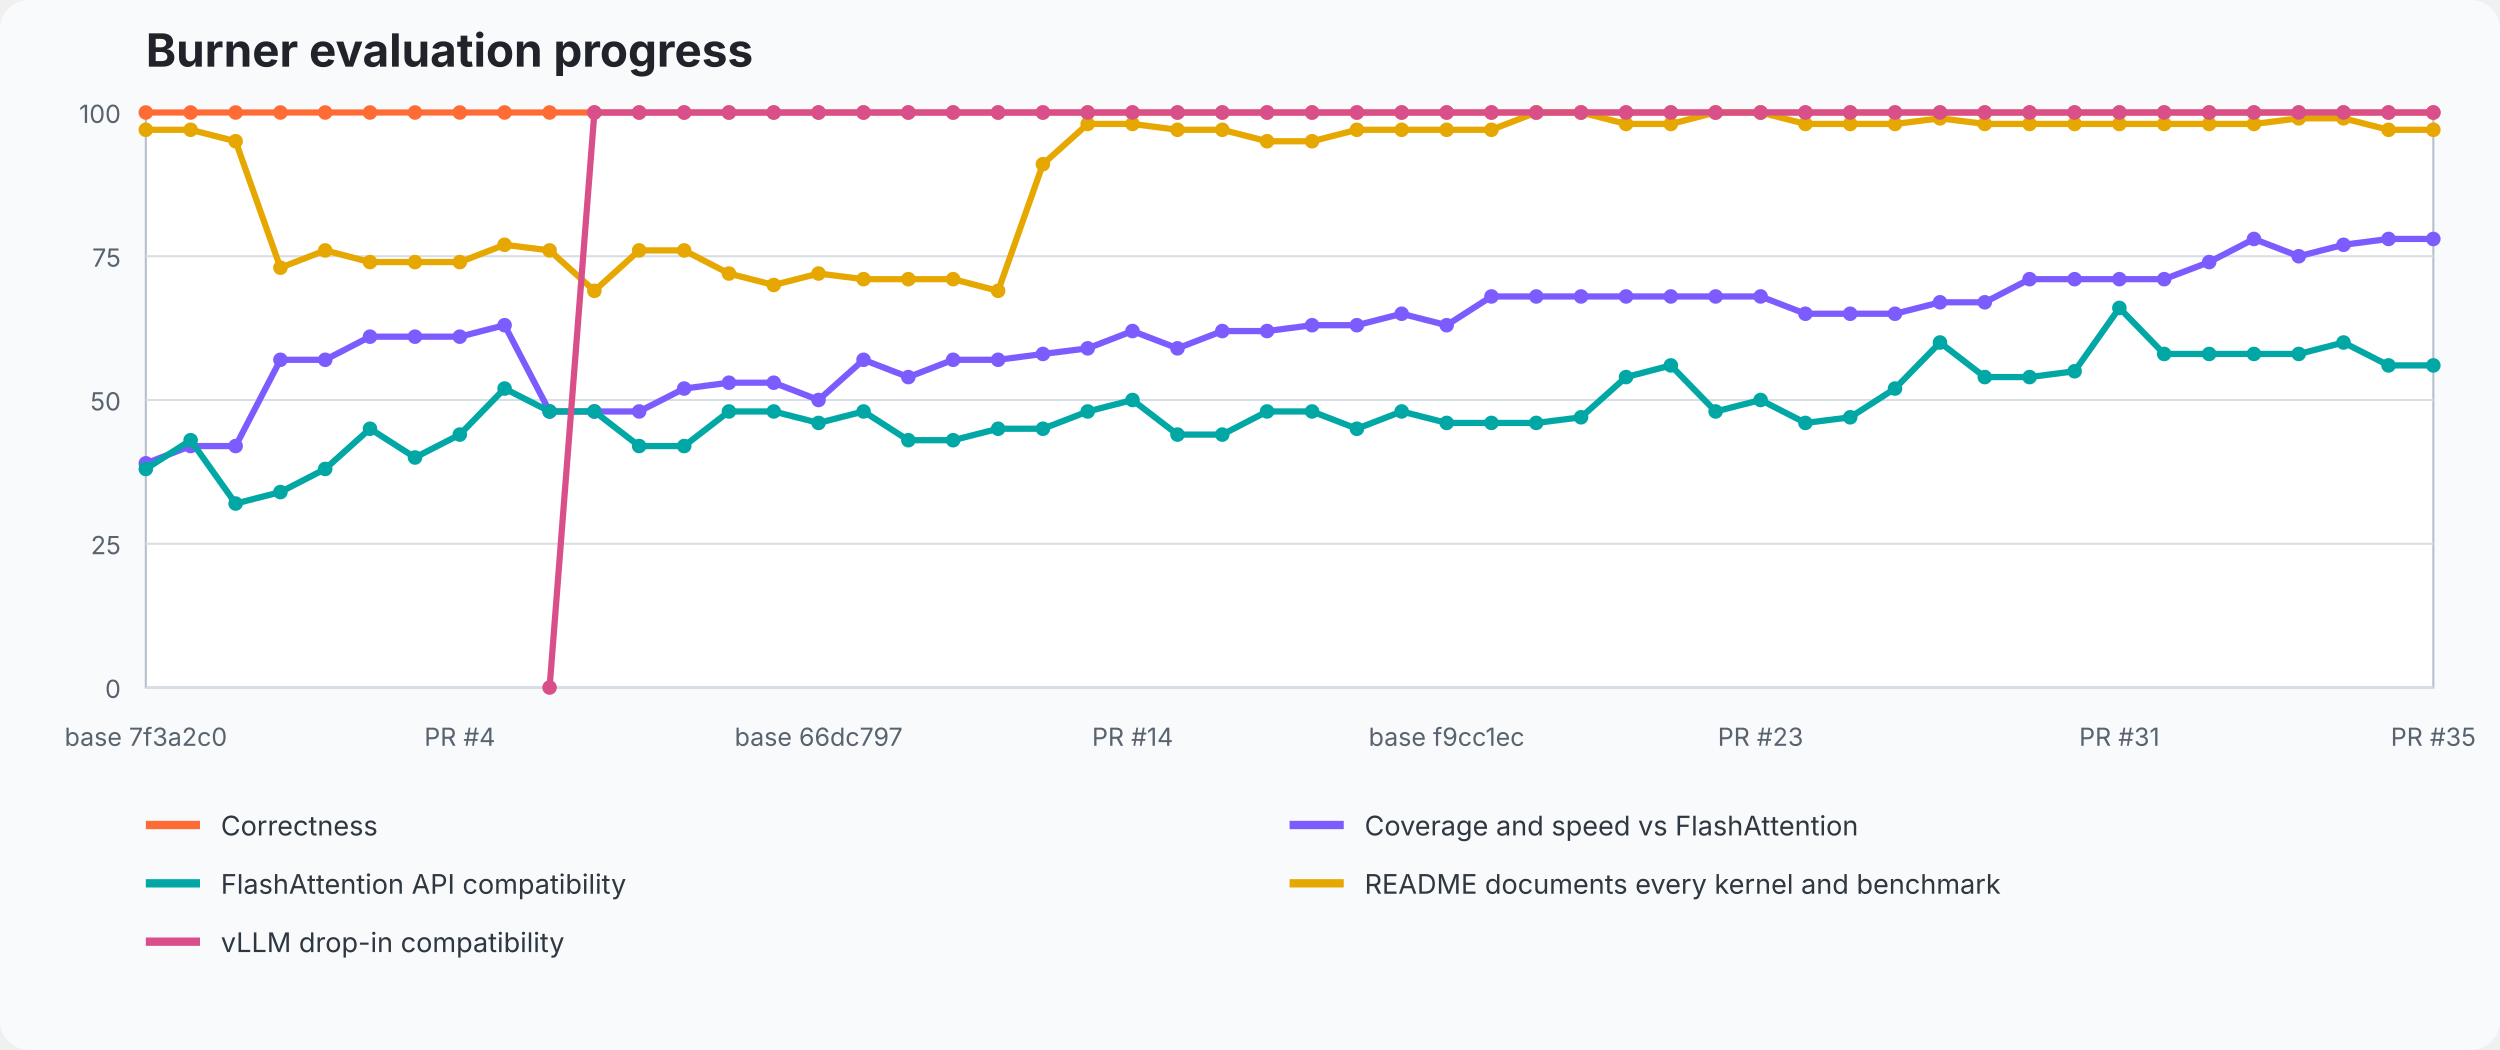
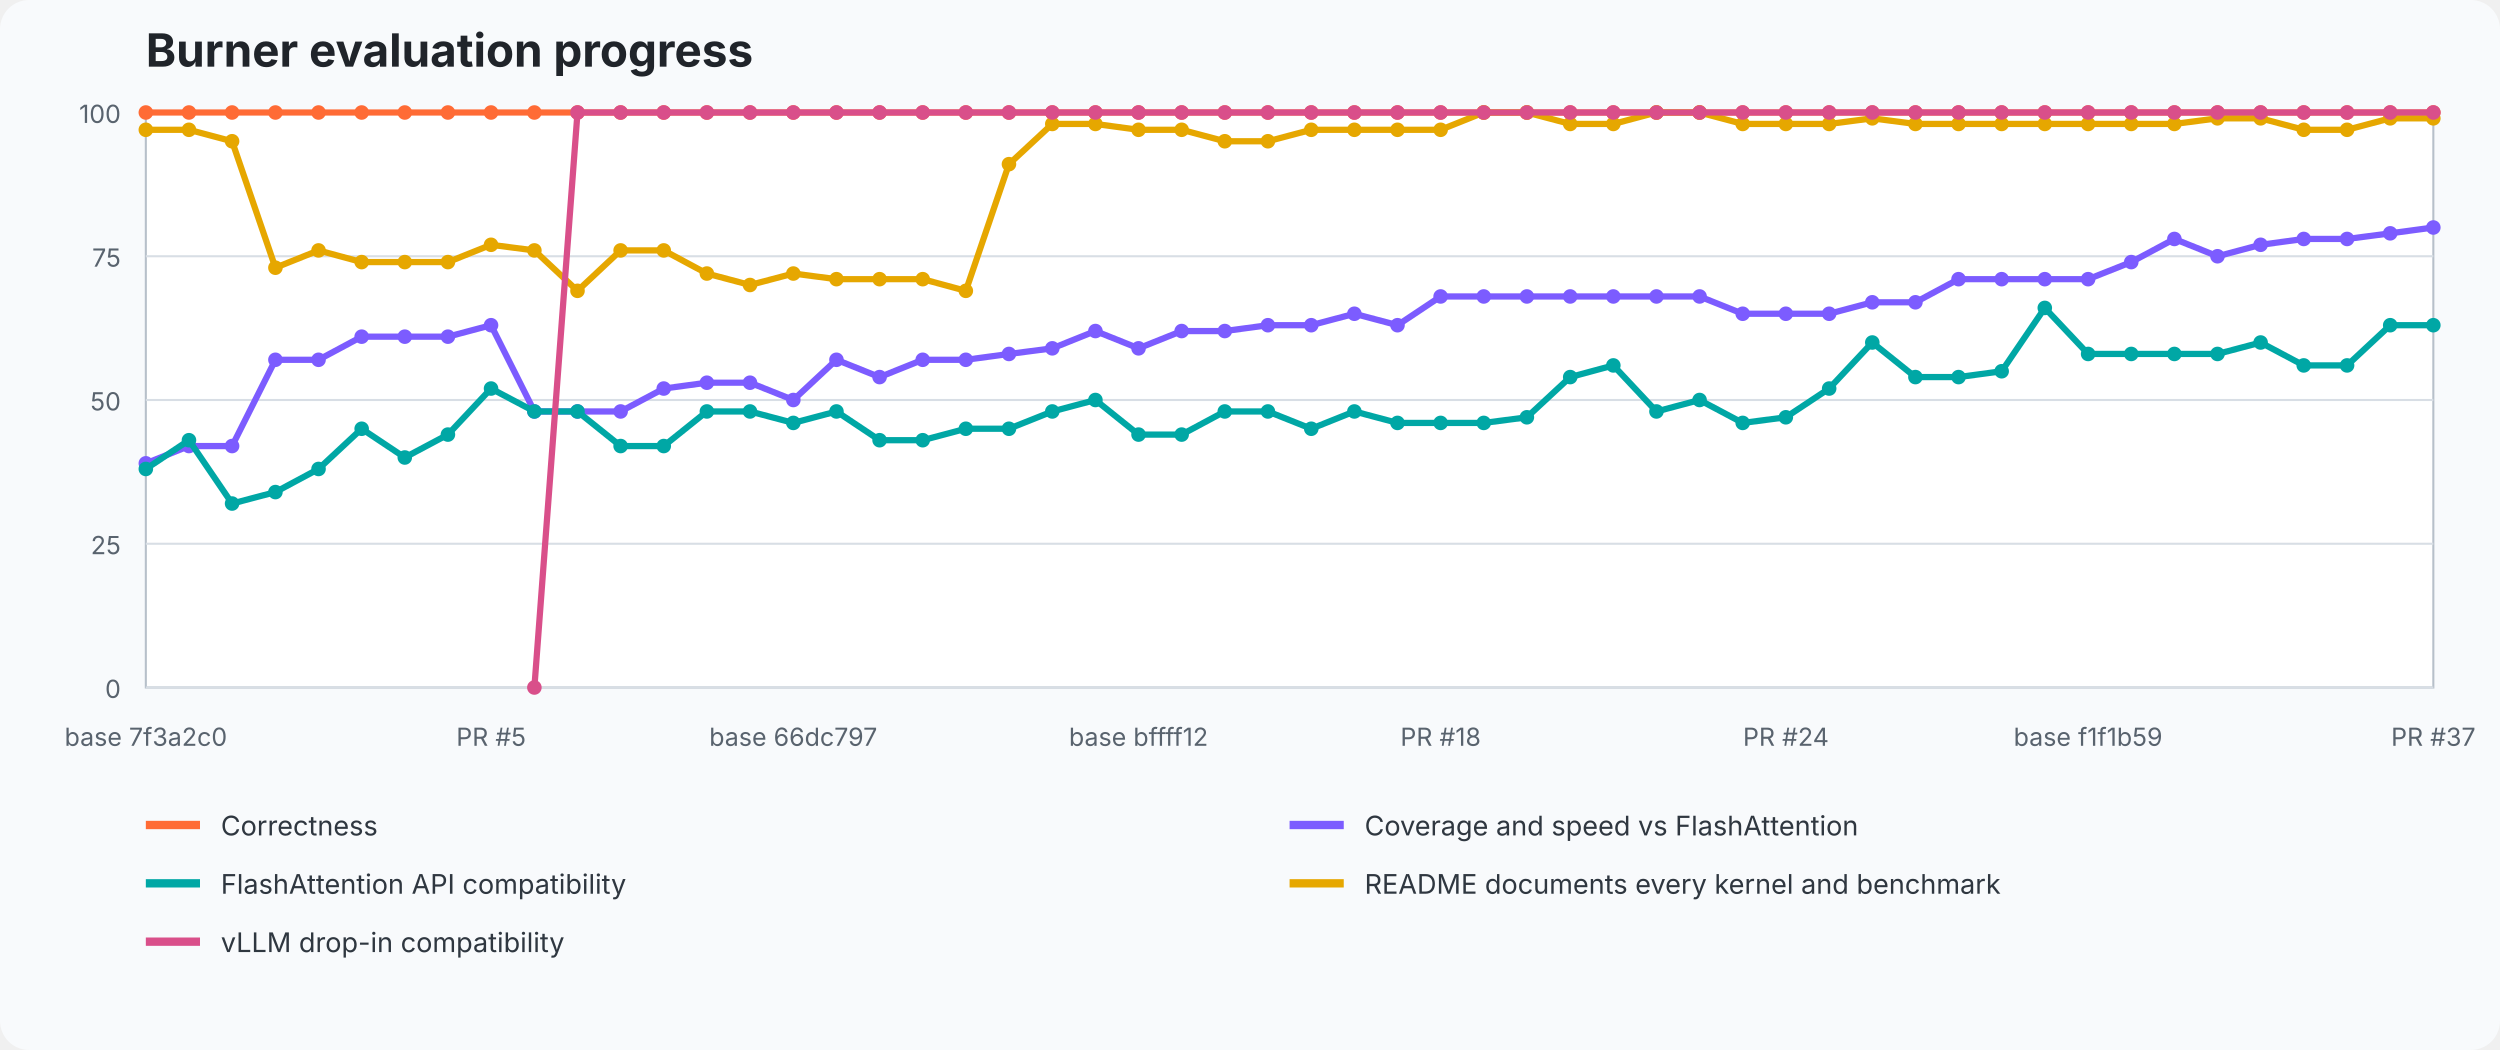
<svg xmlns="http://www.w3.org/2000/svg" width="1200" height="504" viewBox="0 0 1200 504" role="img" aria-labelledby="title desc">
  <style>text{font-family:ui-sans-serif,system-ui,-apple-system,BlinkMacSystemFont,"Segoe UI",sans-serif}.title{font-size:22px;font-weight:700;fill:#20242a}.axis{font-size:12px;fill:#59636e}.legend{font-size:13px;fill:#2f3740}.grid{stroke:#d8dee5;stroke-width:1}.plot{fill:#fff;stroke:#b7c0ca}</style>
  <rect width="100%" height="100%" fill="#f8fafc" rx="14" />
  <text x="70" y="32" class="title">Burner evaluation progress</text>
  <rect x="70" y="54" width="1098" height="276" class="plot" />
  <line x1="70" y1="330" x2="1168" y2="330" class="grid" />
  <text x="58" y="335" text-anchor="end" class="axis">0</text>
  <line x1="70" y1="261" x2="1168" y2="261" class="grid" />
  <text x="58" y="266" text-anchor="end" class="axis">25</text>
  <line x1="70" y1="192" x2="1168" y2="192" class="grid" />
  <text x="58" y="197" text-anchor="end" class="axis">50</text>
  <line x1="70" y1="123" x2="1168" y2="123" class="grid" />
  <text x="58" y="128" text-anchor="end" class="axis">75</text>
  <line x1="70" y1="54" x2="1168" y2="54" class="grid" />
  <text x="58" y="59" text-anchor="end" class="axis">100</text>
-   <polyline points="70.0,54.0 91.5,54.0 113.1,54.0 134.6,54.0 156.1,54.0 177.6,54.0 199.2,54.0 220.7,54.0 242.2,54.0 263.8,54.0 285.3,54.0 306.8,54.0 328.4,54.0 349.9,54.0 371.4,54.0 392.9,54.0 414.5,54.0 436.0,54.0 457.5,54.0 479.1,54.0 500.6,54.0 522.1,54.0 543.6,54.0 565.2,54.0 586.7,54.0 608.2,54.0 629.8,54.0 651.3,54.0 672.8,54.0 694.4,54.0 715.9,54.0 737.4,54.0 758.9,54.0 780.5,54.0 802.0,54.0 823.5,54.0 845.1,54.0 866.6,54.0 888.1,54.0 909.6,54.0 931.2,54.0 952.7,54.0 974.2,54.0 995.8,54.0 1017.3,54.0 1038.8,54.0 1060.4,54.0 1081.9,54.0 1103.4,54.0 1124.9,54.0 1146.5,54.0 1168.0,54.0" fill="none" stroke="#ff6b35" stroke-width="3" stroke-linejoin="round" stroke-linecap="round" />
+   <polyline points="70.0,54.0 90.7,54.0 111.4,54.0 132.2,54.0 152.9,54.0 173.6,54.0 194.3,54.0 215.0,54.0 235.7,54.0 256.5,54.0 277.2,54.0 297.9,54.0 318.6,54.0 339.3,54.0 360.0,54.0 380.8,54.0 401.5,54.0 422.2,54.0 442.9,54.0 463.6,54.0 484.3,54.0 505.1,54.0 525.8,54.0 546.5,54.0 567.2,54.0 587.9,54.0 608.6,54.0 629.4,54.0 650.1,54.0 670.8,54.0 691.5,54.0 712.2,54.0 732.9,54.0 753.7,54.0 774.4,54.0 795.1,54.0 815.8,54.0 836.5,54.0 857.2,54.0 878.0,54.0 898.7,54.0 919.4,54.0 940.1,54.0 960.8,54.0 981.5,54.0 1002.3,54.0 1023.0,54.0 1043.7,54.0 1064.4,54.0 1085.1,54.0 1105.8,54.0 1126.6,54.0 1147.3,54.0 1168.0,54.0" fill="none" stroke="#ff6b35" stroke-width="3" stroke-linejoin="round" stroke-linecap="round" />
  <circle cx="70.0" cy="54.0" r="3.5" fill="#ff6b35" />
-   <circle cx="91.5" cy="54.0" r="3.5" fill="#ff6b35" />
-   <circle cx="113.1" cy="54.0" r="3.5" fill="#ff6b35" />
-   <circle cx="134.6" cy="54.0" r="3.5" fill="#ff6b35" />
-   <circle cx="156.1" cy="54.0" r="3.5" fill="#ff6b35" />
-   <circle cx="177.6" cy="54.0" r="3.5" fill="#ff6b35" />
-   <circle cx="199.2" cy="54.0" r="3.5" fill="#ff6b35" />
-   <circle cx="220.7" cy="54.0" r="3.5" fill="#ff6b35" />
-   <circle cx="242.2" cy="54.0" r="3.5" fill="#ff6b35" />
-   <circle cx="263.8" cy="54.0" r="3.5" fill="#ff6b35" />
-   <circle cx="285.3" cy="54.0" r="3.5" fill="#ff6b35" />
-   <circle cx="306.8" cy="54.0" r="3.5" fill="#ff6b35" />
-   <circle cx="328.4" cy="54.0" r="3.5" fill="#ff6b35" />
-   <circle cx="349.9" cy="54.0" r="3.5" fill="#ff6b35" />
-   <circle cx="371.4" cy="54.0" r="3.5" fill="#ff6b35" />
-   <circle cx="392.9" cy="54.0" r="3.5" fill="#ff6b35" />
-   <circle cx="414.5" cy="54.0" r="3.5" fill="#ff6b35" />
-   <circle cx="436.0" cy="54.0" r="3.5" fill="#ff6b35" />
-   <circle cx="457.5" cy="54.0" r="3.5" fill="#ff6b35" />
-   <circle cx="479.1" cy="54.0" r="3.5" fill="#ff6b35" />
-   <circle cx="500.6" cy="54.0" r="3.5" fill="#ff6b35" />
-   <circle cx="522.1" cy="54.0" r="3.5" fill="#ff6b35" />
-   <circle cx="543.6" cy="54.0" r="3.5" fill="#ff6b35" />
-   <circle cx="565.2" cy="54.0" r="3.5" fill="#ff6b35" />
-   <circle cx="586.7" cy="54.0" r="3.5" fill="#ff6b35" />
-   <circle cx="608.2" cy="54.0" r="3.5" fill="#ff6b35" />
-   <circle cx="629.8" cy="54.0" r="3.5" fill="#ff6b35" />
-   <circle cx="651.3" cy="54.0" r="3.5" fill="#ff6b35" />
-   <circle cx="672.8" cy="54.0" r="3.5" fill="#ff6b35" />
-   <circle cx="694.4" cy="54.0" r="3.5" fill="#ff6b35" />
-   <circle cx="715.9" cy="54.0" r="3.5" fill="#ff6b35" />
-   <circle cx="737.4" cy="54.0" r="3.5" fill="#ff6b35" />
-   <circle cx="758.9" cy="54.0" r="3.5" fill="#ff6b35" />
-   <circle cx="780.5" cy="54.0" r="3.5" fill="#ff6b35" />
-   <circle cx="802.0" cy="54.0" r="3.5" fill="#ff6b35" />
-   <circle cx="823.5" cy="54.0" r="3.5" fill="#ff6b35" />
-   <circle cx="845.1" cy="54.0" r="3.5" fill="#ff6b35" />
-   <circle cx="866.6" cy="54.0" r="3.5" fill="#ff6b35" />
-   <circle cx="888.1" cy="54.0" r="3.5" fill="#ff6b35" />
-   <circle cx="909.6" cy="54.0" r="3.5" fill="#ff6b35" />
-   <circle cx="931.2" cy="54.0" r="3.5" fill="#ff6b35" />
-   <circle cx="952.7" cy="54.0" r="3.5" fill="#ff6b35" />
-   <circle cx="974.2" cy="54.0" r="3.5" fill="#ff6b35" />
-   <circle cx="995.8" cy="54.0" r="3.5" fill="#ff6b35" />
-   <circle cx="1017.3" cy="54.0" r="3.5" fill="#ff6b35" />
-   <circle cx="1038.8" cy="54.0" r="3.5" fill="#ff6b35" />
-   <circle cx="1060.4" cy="54.0" r="3.5" fill="#ff6b35" />
-   <circle cx="1081.9" cy="54.0" r="3.5" fill="#ff6b35" />
-   <circle cx="1103.4" cy="54.0" r="3.5" fill="#ff6b35" />
-   <circle cx="1124.9" cy="54.0" r="3.5" fill="#ff6b35" />
-   <circle cx="1146.5" cy="54.0" r="3.5" fill="#ff6b35" />
+   <circle cx="90.7" cy="54.0" r="3.5" fill="#ff6b35" />
+   <circle cx="111.4" cy="54.0" r="3.5" fill="#ff6b35" />
+   <circle cx="132.2" cy="54.0" r="3.5" fill="#ff6b35" />
+   <circle cx="152.9" cy="54.0" r="3.5" fill="#ff6b35" />
+   <circle cx="173.6" cy="54.0" r="3.5" fill="#ff6b35" />
+   <circle cx="194.3" cy="54.0" r="3.5" fill="#ff6b35" />
+   <circle cx="215.0" cy="54.0" r="3.5" fill="#ff6b35" />
+   <circle cx="235.7" cy="54.0" r="3.5" fill="#ff6b35" />
+   <circle cx="256.5" cy="54.0" r="3.5" fill="#ff6b35" />
+   <circle cx="277.2" cy="54.0" r="3.5" fill="#ff6b35" />
+   <circle cx="297.9" cy="54.0" r="3.5" fill="#ff6b35" />
+   <circle cx="318.6" cy="54.0" r="3.5" fill="#ff6b35" />
+   <circle cx="339.3" cy="54.0" r="3.5" fill="#ff6b35" />
+   <circle cx="360.0" cy="54.0" r="3.5" fill="#ff6b35" />
+   <circle cx="380.8" cy="54.0" r="3.5" fill="#ff6b35" />
+   <circle cx="401.5" cy="54.0" r="3.5" fill="#ff6b35" />
+   <circle cx="422.2" cy="54.0" r="3.5" fill="#ff6b35" />
+   <circle cx="442.9" cy="54.0" r="3.5" fill="#ff6b35" />
+   <circle cx="463.6" cy="54.0" r="3.5" fill="#ff6b35" />
+   <circle cx="484.3" cy="54.0" r="3.5" fill="#ff6b35" />
+   <circle cx="505.1" cy="54.0" r="3.5" fill="#ff6b35" />
+   <circle cx="525.8" cy="54.0" r="3.5" fill="#ff6b35" />
+   <circle cx="546.5" cy="54.0" r="3.5" fill="#ff6b35" />
+   <circle cx="567.2" cy="54.0" r="3.5" fill="#ff6b35" />
+   <circle cx="587.9" cy="54.0" r="3.5" fill="#ff6b35" />
+   <circle cx="608.6" cy="54.0" r="3.5" fill="#ff6b35" />
+   <circle cx="629.4" cy="54.0" r="3.5" fill="#ff6b35" />
+   <circle cx="650.1" cy="54.0" r="3.5" fill="#ff6b35" />
+   <circle cx="670.8" cy="54.0" r="3.5" fill="#ff6b35" />
+   <circle cx="691.5" cy="54.0" r="3.5" fill="#ff6b35" />
+   <circle cx="712.2" cy="54.0" r="3.5" fill="#ff6b35" />
+   <circle cx="732.9" cy="54.0" r="3.5" fill="#ff6b35" />
+   <circle cx="753.7" cy="54.0" r="3.5" fill="#ff6b35" />
+   <circle cx="774.4" cy="54.0" r="3.5" fill="#ff6b35" />
+   <circle cx="795.1" cy="54.0" r="3.5" fill="#ff6b35" />
+   <circle cx="815.8" cy="54.0" r="3.5" fill="#ff6b35" />
+   <circle cx="836.5" cy="54.0" r="3.5" fill="#ff6b35" />
+   <circle cx="857.2" cy="54.0" r="3.5" fill="#ff6b35" />
+   <circle cx="878.0" cy="54.0" r="3.5" fill="#ff6b35" />
+   <circle cx="898.7" cy="54.0" r="3.5" fill="#ff6b35" />
+   <circle cx="919.4" cy="54.0" r="3.5" fill="#ff6b35" />
+   <circle cx="940.1" cy="54.0" r="3.5" fill="#ff6b35" />
+   <circle cx="960.8" cy="54.0" r="3.5" fill="#ff6b35" />
+   <circle cx="981.5" cy="54.0" r="3.5" fill="#ff6b35" />
+   <circle cx="1002.3" cy="54.0" r="3.5" fill="#ff6b35" />
+   <circle cx="1023.0" cy="54.0" r="3.5" fill="#ff6b35" />
+   <circle cx="1043.7" cy="54.0" r="3.5" fill="#ff6b35" />
+   <circle cx="1064.4" cy="54.0" r="3.5" fill="#ff6b35" />
+   <circle cx="1085.1" cy="54.0" r="3.5" fill="#ff6b35" />
+   <circle cx="1105.8" cy="54.0" r="3.5" fill="#ff6b35" />
+   <circle cx="1126.6" cy="54.0" r="3.5" fill="#ff6b35" />
+   <circle cx="1147.3" cy="54.0" r="3.5" fill="#ff6b35" />
  <circle cx="1168.0" cy="54.0" r="3.5" fill="#ff6b35" />
-   <polyline points="70.0,222.4 91.5,214.1 113.1,214.1 134.6,172.7 156.1,172.7 177.6,161.6 199.2,161.6 220.7,161.6 242.2,156.1 263.8,197.5 285.3,197.5 306.8,197.5 328.4,186.5 349.9,183.7 371.4,183.7 392.9,192.0 414.5,172.7 436.0,181.0 457.5,172.7 479.1,172.7 500.6,169.9 522.1,167.2 543.6,158.9 565.2,167.2 586.7,158.9 608.2,158.9 629.8,156.1 651.3,156.1 672.8,150.6 694.4,156.1 715.9,142.3 737.4,142.3 758.9,142.3 780.5,142.3 802.0,142.3 823.5,142.3 845.1,142.3 866.6,150.6 888.1,150.6 909.6,150.6 931.2,145.1 952.7,145.1 974.2,134.0 995.8,134.0 1017.3,134.0 1038.8,134.0 1060.4,125.8 1081.9,114.7 1103.4,123.0 1124.9,117.5 1146.5,114.7 1168.0,114.7" fill="none" stroke="#7c5cff" stroke-width="3" stroke-linejoin="round" stroke-linecap="round" />
+   <polyline points="70.0,222.4 90.7,214.1 111.4,214.1 132.2,172.7 152.9,172.7 173.6,161.6 194.3,161.6 215.0,161.6 235.7,156.1 256.5,197.5 277.2,197.5 297.9,197.5 318.6,186.5 339.3,183.7 360.0,183.7 380.8,192.0 401.5,172.7 422.2,181.0 442.9,172.7 463.6,172.7 484.3,169.9 505.1,167.2 525.8,158.9 546.5,167.2 567.2,158.9 587.9,158.9 608.6,156.1 629.4,156.1 650.1,150.6 670.8,156.1 691.5,142.3 712.2,142.3 732.9,142.3 753.7,142.3 774.4,142.3 795.1,142.3 815.8,142.3 836.5,150.6 857.2,150.6 878.0,150.6 898.7,145.1 919.4,145.1 940.1,134.0 960.8,134.0 981.5,134.0 1002.3,134.0 1023.0,125.8 1043.7,114.7 1064.4,123.0 1085.1,117.5 1105.8,114.7 1126.6,114.7 1147.3,112.0 1168.0,109.2" fill="none" stroke="#7c5cff" stroke-width="3" stroke-linejoin="round" stroke-linecap="round" />
  <circle cx="70.0" cy="222.4" r="3.5" fill="#7c5cff" />
-   <circle cx="91.5" cy="214.1" r="3.5" fill="#7c5cff" />
-   <circle cx="113.1" cy="214.1" r="3.5" fill="#7c5cff" />
-   <circle cx="134.6" cy="172.7" r="3.5" fill="#7c5cff" />
-   <circle cx="156.1" cy="172.7" r="3.5" fill="#7c5cff" />
-   <circle cx="177.6" cy="161.6" r="3.5" fill="#7c5cff" />
-   <circle cx="199.2" cy="161.6" r="3.5" fill="#7c5cff" />
-   <circle cx="220.7" cy="161.6" r="3.5" fill="#7c5cff" />
-   <circle cx="242.2" cy="156.1" r="3.5" fill="#7c5cff" />
-   <circle cx="263.8" cy="197.5" r="3.5" fill="#7c5cff" />
-   <circle cx="285.3" cy="197.5" r="3.5" fill="#7c5cff" />
-   <circle cx="306.8" cy="197.5" r="3.5" fill="#7c5cff" />
-   <circle cx="328.4" cy="186.5" r="3.5" fill="#7c5cff" />
-   <circle cx="349.9" cy="183.7" r="3.5" fill="#7c5cff" />
-   <circle cx="371.4" cy="183.7" r="3.5" fill="#7c5cff" />
-   <circle cx="392.9" cy="192.0" r="3.5" fill="#7c5cff" />
-   <circle cx="414.5" cy="172.7" r="3.5" fill="#7c5cff" />
-   <circle cx="436.0" cy="181.0" r="3.5" fill="#7c5cff" />
-   <circle cx="457.5" cy="172.7" r="3.5" fill="#7c5cff" />
-   <circle cx="479.1" cy="172.7" r="3.5" fill="#7c5cff" />
-   <circle cx="500.6" cy="169.9" r="3.5" fill="#7c5cff" />
-   <circle cx="522.1" cy="167.2" r="3.5" fill="#7c5cff" />
-   <circle cx="543.6" cy="158.9" r="3.5" fill="#7c5cff" />
-   <circle cx="565.2" cy="167.2" r="3.5" fill="#7c5cff" />
-   <circle cx="586.7" cy="158.9" r="3.5" fill="#7c5cff" />
-   <circle cx="608.2" cy="158.9" r="3.5" fill="#7c5cff" />
-   <circle cx="629.8" cy="156.1" r="3.5" fill="#7c5cff" />
-   <circle cx="651.3" cy="156.1" r="3.5" fill="#7c5cff" />
-   <circle cx="672.8" cy="150.6" r="3.5" fill="#7c5cff" />
-   <circle cx="694.4" cy="156.1" r="3.5" fill="#7c5cff" />
-   <circle cx="715.9" cy="142.3" r="3.5" fill="#7c5cff" />
-   <circle cx="737.4" cy="142.3" r="3.5" fill="#7c5cff" />
-   <circle cx="758.9" cy="142.3" r="3.5" fill="#7c5cff" />
-   <circle cx="780.5" cy="142.3" r="3.5" fill="#7c5cff" />
-   <circle cx="802.0" cy="142.3" r="3.5" fill="#7c5cff" />
-   <circle cx="823.5" cy="142.3" r="3.5" fill="#7c5cff" />
-   <circle cx="845.1" cy="142.3" r="3.5" fill="#7c5cff" />
-   <circle cx="866.6" cy="150.6" r="3.5" fill="#7c5cff" />
-   <circle cx="888.1" cy="150.6" r="3.5" fill="#7c5cff" />
-   <circle cx="909.6" cy="150.6" r="3.5" fill="#7c5cff" />
-   <circle cx="931.2" cy="145.1" r="3.5" fill="#7c5cff" />
-   <circle cx="952.7" cy="145.1" r="3.5" fill="#7c5cff" />
-   <circle cx="974.2" cy="134.0" r="3.5" fill="#7c5cff" />
-   <circle cx="995.8" cy="134.0" r="3.5" fill="#7c5cff" />
-   <circle cx="1017.3" cy="134.0" r="3.5" fill="#7c5cff" />
-   <circle cx="1038.8" cy="134.0" r="3.5" fill="#7c5cff" />
-   <circle cx="1060.4" cy="125.8" r="3.5" fill="#7c5cff" />
-   <circle cx="1081.9" cy="114.7" r="3.5" fill="#7c5cff" />
-   <circle cx="1103.4" cy="123.0" r="3.5" fill="#7c5cff" />
-   <circle cx="1124.9" cy="117.5" r="3.5" fill="#7c5cff" />
-   <circle cx="1146.5" cy="114.7" r="3.5" fill="#7c5cff" />
-   <circle cx="1168.0" cy="114.7" r="3.5" fill="#7c5cff" />
-   <polyline points="70.0,225.1 91.5,211.3 113.1,241.7 134.6,236.2 156.1,225.1 177.6,205.8 199.2,219.6 220.7,208.6 242.2,186.5 263.8,197.5 285.3,197.5 306.8,214.1 328.4,214.1 349.9,197.5 371.4,197.5 392.9,203.0 414.5,197.5 436.0,211.3 457.5,211.3 479.1,205.8 500.6,205.8 522.1,197.5 543.6,192.0 565.2,208.6 586.7,208.6 608.2,197.5 629.8,197.5 651.3,205.8 672.8,197.5 694.4,203.0 715.9,203.0 737.4,203.0 758.9,200.3 780.5,181.0 802.0,175.4 823.5,197.5 845.1,192.0 866.6,203.0 888.1,200.3 909.6,186.5 931.2,164.4 952.7,181.0 974.2,181.0 995.8,178.2 1017.3,147.8 1038.8,169.9 1060.4,169.9 1081.9,169.9 1103.4,169.9 1124.9,164.4 1146.5,175.4 1168.0,175.4" fill="none" stroke="#00a7a5" stroke-width="3" stroke-linejoin="round" stroke-linecap="round" />
+   <circle cx="90.7" cy="214.1" r="3.5" fill="#7c5cff" />
+   <circle cx="111.4" cy="214.1" r="3.5" fill="#7c5cff" />
+   <circle cx="132.2" cy="172.7" r="3.5" fill="#7c5cff" />
+   <circle cx="152.9" cy="172.7" r="3.5" fill="#7c5cff" />
+   <circle cx="173.6" cy="161.6" r="3.5" fill="#7c5cff" />
+   <circle cx="194.3" cy="161.6" r="3.5" fill="#7c5cff" />
+   <circle cx="215.0" cy="161.6" r="3.5" fill="#7c5cff" />
+   <circle cx="235.7" cy="156.1" r="3.5" fill="#7c5cff" />
+   <circle cx="256.5" cy="197.5" r="3.5" fill="#7c5cff" />
+   <circle cx="277.2" cy="197.5" r="3.5" fill="#7c5cff" />
+   <circle cx="297.9" cy="197.5" r="3.5" fill="#7c5cff" />
+   <circle cx="318.6" cy="186.5" r="3.5" fill="#7c5cff" />
+   <circle cx="339.3" cy="183.7" r="3.5" fill="#7c5cff" />
+   <circle cx="360.0" cy="183.7" r="3.5" fill="#7c5cff" />
+   <circle cx="380.8" cy="192.0" r="3.5" fill="#7c5cff" />
+   <circle cx="401.5" cy="172.7" r="3.5" fill="#7c5cff" />
+   <circle cx="422.2" cy="181.0" r="3.5" fill="#7c5cff" />
+   <circle cx="442.9" cy="172.7" r="3.5" fill="#7c5cff" />
+   <circle cx="463.6" cy="172.7" r="3.5" fill="#7c5cff" />
+   <circle cx="484.3" cy="169.9" r="3.5" fill="#7c5cff" />
+   <circle cx="505.1" cy="167.2" r="3.5" fill="#7c5cff" />
+   <circle cx="525.8" cy="158.9" r="3.5" fill="#7c5cff" />
+   <circle cx="546.5" cy="167.2" r="3.5" fill="#7c5cff" />
+   <circle cx="567.2" cy="158.9" r="3.5" fill="#7c5cff" />
+   <circle cx="587.9" cy="158.9" r="3.5" fill="#7c5cff" />
+   <circle cx="608.6" cy="156.1" r="3.5" fill="#7c5cff" />
+   <circle cx="629.4" cy="156.1" r="3.5" fill="#7c5cff" />
+   <circle cx="650.1" cy="150.6" r="3.5" fill="#7c5cff" />
+   <circle cx="670.8" cy="156.1" r="3.5" fill="#7c5cff" />
+   <circle cx="691.5" cy="142.3" r="3.5" fill="#7c5cff" />
+   <circle cx="712.2" cy="142.3" r="3.5" fill="#7c5cff" />
+   <circle cx="732.9" cy="142.3" r="3.5" fill="#7c5cff" />
+   <circle cx="753.7" cy="142.3" r="3.5" fill="#7c5cff" />
+   <circle cx="774.4" cy="142.3" r="3.5" fill="#7c5cff" />
+   <circle cx="795.1" cy="142.3" r="3.5" fill="#7c5cff" />
+   <circle cx="815.8" cy="142.3" r="3.5" fill="#7c5cff" />
+   <circle cx="836.5" cy="150.6" r="3.5" fill="#7c5cff" />
+   <circle cx="857.2" cy="150.6" r="3.5" fill="#7c5cff" />
+   <circle cx="878.0" cy="150.6" r="3.5" fill="#7c5cff" />
+   <circle cx="898.7" cy="145.1" r="3.5" fill="#7c5cff" />
+   <circle cx="919.4" cy="145.1" r="3.5" fill="#7c5cff" />
+   <circle cx="940.1" cy="134.0" r="3.5" fill="#7c5cff" />
+   <circle cx="960.8" cy="134.0" r="3.5" fill="#7c5cff" />
+   <circle cx="981.5" cy="134.0" r="3.5" fill="#7c5cff" />
+   <circle cx="1002.3" cy="134.0" r="3.5" fill="#7c5cff" />
+   <circle cx="1023.0" cy="125.8" r="3.5" fill="#7c5cff" />
+   <circle cx="1043.7" cy="114.7" r="3.5" fill="#7c5cff" />
+   <circle cx="1064.4" cy="123.0" r="3.5" fill="#7c5cff" />
+   <circle cx="1085.1" cy="117.5" r="3.5" fill="#7c5cff" />
+   <circle cx="1105.8" cy="114.7" r="3.5" fill="#7c5cff" />
+   <circle cx="1126.6" cy="114.7" r="3.5" fill="#7c5cff" />
+   <circle cx="1147.3" cy="112.0" r="3.5" fill="#7c5cff" />
+   <circle cx="1168.0" cy="109.2" r="3.5" fill="#7c5cff" />
+   <polyline points="70.0,225.1 90.7,211.3 111.4,241.7 132.2,236.2 152.9,225.1 173.6,205.8 194.3,219.6 215.0,208.6 235.7,186.5 256.5,197.5 277.2,197.5 297.9,214.1 318.6,214.1 339.3,197.5 360.0,197.5 380.8,203.0 401.5,197.5 422.2,211.3 442.9,211.3 463.6,205.8 484.3,205.8 505.1,197.5 525.8,192.0 546.5,208.6 567.2,208.6 587.9,197.5 608.6,197.5 629.4,205.8 650.1,197.5 670.8,203.0 691.5,203.0 712.2,203.0 732.9,200.3 753.7,181.0 774.4,175.4 795.1,197.5 815.8,192.0 836.5,203.0 857.2,200.3 878.0,186.5 898.7,164.4 919.4,181.0 940.1,181.0 960.8,178.2 981.5,147.8 1002.3,169.9 1023.0,169.9 1043.7,169.9 1064.4,169.9 1085.1,164.4 1105.8,175.4 1126.6,175.4 1147.3,156.1 1168.0,156.1" fill="none" stroke="#00a7a5" stroke-width="3" stroke-linejoin="round" stroke-linecap="round" />
  <circle cx="70.0" cy="225.1" r="3.5" fill="#00a7a5" />
-   <circle cx="91.5" cy="211.3" r="3.5" fill="#00a7a5" />
-   <circle cx="113.1" cy="241.7" r="3.5" fill="#00a7a5" />
-   <circle cx="134.6" cy="236.2" r="3.5" fill="#00a7a5" />
-   <circle cx="156.1" cy="225.1" r="3.5" fill="#00a7a5" />
-   <circle cx="177.6" cy="205.8" r="3.5" fill="#00a7a5" />
-   <circle cx="199.2" cy="219.6" r="3.5" fill="#00a7a5" />
-   <circle cx="220.7" cy="208.6" r="3.5" fill="#00a7a5" />
-   <circle cx="242.2" cy="186.5" r="3.5" fill="#00a7a5" />
-   <circle cx="263.8" cy="197.5" r="3.5" fill="#00a7a5" />
-   <circle cx="285.3" cy="197.5" r="3.5" fill="#00a7a5" />
-   <circle cx="306.8" cy="214.1" r="3.5" fill="#00a7a5" />
-   <circle cx="328.4" cy="214.1" r="3.5" fill="#00a7a5" />
-   <circle cx="349.9" cy="197.5" r="3.5" fill="#00a7a5" />
-   <circle cx="371.4" cy="197.5" r="3.5" fill="#00a7a5" />
-   <circle cx="392.9" cy="203.0" r="3.5" fill="#00a7a5" />
-   <circle cx="414.5" cy="197.5" r="3.5" fill="#00a7a5" />
-   <circle cx="436.0" cy="211.3" r="3.5" fill="#00a7a5" />
-   <circle cx="457.5" cy="211.3" r="3.5" fill="#00a7a5" />
-   <circle cx="479.1" cy="205.8" r="3.5" fill="#00a7a5" />
-   <circle cx="500.6" cy="205.8" r="3.5" fill="#00a7a5" />
-   <circle cx="522.1" cy="197.5" r="3.5" fill="#00a7a5" />
-   <circle cx="543.6" cy="192.0" r="3.5" fill="#00a7a5" />
-   <circle cx="565.2" cy="208.6" r="3.5" fill="#00a7a5" />
-   <circle cx="586.7" cy="208.6" r="3.5" fill="#00a7a5" />
-   <circle cx="608.2" cy="197.5" r="3.5" fill="#00a7a5" />
-   <circle cx="629.8" cy="197.5" r="3.5" fill="#00a7a5" />
-   <circle cx="651.3" cy="205.8" r="3.5" fill="#00a7a5" />
-   <circle cx="672.8" cy="197.5" r="3.5" fill="#00a7a5" />
-   <circle cx="694.4" cy="203.0" r="3.5" fill="#00a7a5" />
-   <circle cx="715.9" cy="203.0" r="3.5" fill="#00a7a5" />
-   <circle cx="737.4" cy="203.0" r="3.5" fill="#00a7a5" />
-   <circle cx="758.9" cy="200.3" r="3.5" fill="#00a7a5" />
-   <circle cx="780.5" cy="181.0" r="3.5" fill="#00a7a5" />
-   <circle cx="802.0" cy="175.4" r="3.5" fill="#00a7a5" />
-   <circle cx="823.5" cy="197.5" r="3.5" fill="#00a7a5" />
-   <circle cx="845.1" cy="192.0" r="3.5" fill="#00a7a5" />
-   <circle cx="866.6" cy="203.0" r="3.5" fill="#00a7a5" />
-   <circle cx="888.1" cy="200.3" r="3.5" fill="#00a7a5" />
-   <circle cx="909.6" cy="186.5" r="3.5" fill="#00a7a5" />
-   <circle cx="931.2" cy="164.4" r="3.5" fill="#00a7a5" />
-   <circle cx="952.7" cy="181.0" r="3.5" fill="#00a7a5" />
-   <circle cx="974.2" cy="181.0" r="3.5" fill="#00a7a5" />
-   <circle cx="995.8" cy="178.2" r="3.5" fill="#00a7a5" />
-   <circle cx="1017.3" cy="147.8" r="3.5" fill="#00a7a5" />
-   <circle cx="1038.8" cy="169.9" r="3.5" fill="#00a7a5" />
-   <circle cx="1060.4" cy="169.9" r="3.5" fill="#00a7a5" />
-   <circle cx="1081.9" cy="169.9" r="3.5" fill="#00a7a5" />
-   <circle cx="1103.4" cy="169.9" r="3.5" fill="#00a7a5" />
-   <circle cx="1124.9" cy="164.4" r="3.5" fill="#00a7a5" />
-   <circle cx="1146.5" cy="175.4" r="3.5" fill="#00a7a5" />
-   <circle cx="1168.0" cy="175.4" r="3.5" fill="#00a7a5" />
-   <polyline points="70.0,62.3 91.5,62.3 113.1,67.8 134.6,128.5 156.1,120.2 177.6,125.8 199.2,125.8 220.7,125.8 242.2,117.5 263.8,120.2 285.3,139.6 306.8,120.2 328.4,120.2 349.9,131.3 371.4,136.8 392.9,131.3 414.5,134.0 436.0,134.0 457.5,134.0 479.1,139.6 500.6,78.8 522.1,59.5 543.6,59.5 565.2,62.3 586.7,62.3 608.2,67.8 629.8,67.8 651.3,62.3 672.8,62.3 694.4,62.3 715.9,62.3 737.4,54.0 758.9,54.0 780.5,59.5 802.0,59.5 823.5,54.0 845.1,54.0 866.6,59.5 888.1,59.5 909.6,59.5 931.2,56.8 952.7,59.5 974.2,59.5 995.8,59.5 1017.3,59.5 1038.8,59.5 1060.4,59.5 1081.9,59.5 1103.4,56.8 1124.9,56.8 1146.5,62.3 1168.0,62.3" fill="none" stroke="#e6a700" stroke-width="3" stroke-linejoin="round" stroke-linecap="round" />
+   <circle cx="90.7" cy="211.3" r="3.5" fill="#00a7a5" />
+   <circle cx="111.4" cy="241.7" r="3.5" fill="#00a7a5" />
+   <circle cx="132.2" cy="236.2" r="3.5" fill="#00a7a5" />
+   <circle cx="152.9" cy="225.1" r="3.5" fill="#00a7a5" />
+   <circle cx="173.6" cy="205.8" r="3.5" fill="#00a7a5" />
+   <circle cx="194.3" cy="219.6" r="3.5" fill="#00a7a5" />
+   <circle cx="215.0" cy="208.6" r="3.5" fill="#00a7a5" />
+   <circle cx="235.7" cy="186.5" r="3.5" fill="#00a7a5" />
+   <circle cx="256.5" cy="197.5" r="3.5" fill="#00a7a5" />
+   <circle cx="277.2" cy="197.5" r="3.5" fill="#00a7a5" />
+   <circle cx="297.9" cy="214.1" r="3.5" fill="#00a7a5" />
+   <circle cx="318.6" cy="214.1" r="3.5" fill="#00a7a5" />
+   <circle cx="339.3" cy="197.5" r="3.5" fill="#00a7a5" />
+   <circle cx="360.0" cy="197.5" r="3.5" fill="#00a7a5" />
+   <circle cx="380.8" cy="203.0" r="3.5" fill="#00a7a5" />
+   <circle cx="401.5" cy="197.5" r="3.5" fill="#00a7a5" />
+   <circle cx="422.2" cy="211.3" r="3.5" fill="#00a7a5" />
+   <circle cx="442.9" cy="211.3" r="3.5" fill="#00a7a5" />
+   <circle cx="463.6" cy="205.8" r="3.5" fill="#00a7a5" />
+   <circle cx="484.3" cy="205.8" r="3.5" fill="#00a7a5" />
+   <circle cx="505.1" cy="197.5" r="3.5" fill="#00a7a5" />
+   <circle cx="525.8" cy="192.0" r="3.5" fill="#00a7a5" />
+   <circle cx="546.5" cy="208.6" r="3.5" fill="#00a7a5" />
+   <circle cx="567.2" cy="208.6" r="3.5" fill="#00a7a5" />
+   <circle cx="587.9" cy="197.5" r="3.5" fill="#00a7a5" />
+   <circle cx="608.6" cy="197.5" r="3.5" fill="#00a7a5" />
+   <circle cx="629.4" cy="205.8" r="3.5" fill="#00a7a5" />
+   <circle cx="650.1" cy="197.5" r="3.5" fill="#00a7a5" />
+   <circle cx="670.8" cy="203.0" r="3.5" fill="#00a7a5" />
+   <circle cx="691.5" cy="203.0" r="3.5" fill="#00a7a5" />
+   <circle cx="712.2" cy="203.0" r="3.5" fill="#00a7a5" />
+   <circle cx="732.9" cy="200.3" r="3.5" fill="#00a7a5" />
+   <circle cx="753.7" cy="181.0" r="3.5" fill="#00a7a5" />
+   <circle cx="774.4" cy="175.4" r="3.5" fill="#00a7a5" />
+   <circle cx="795.1" cy="197.5" r="3.5" fill="#00a7a5" />
+   <circle cx="815.8" cy="192.0" r="3.5" fill="#00a7a5" />
+   <circle cx="836.5" cy="203.0" r="3.5" fill="#00a7a5" />
+   <circle cx="857.2" cy="200.3" r="3.5" fill="#00a7a5" />
+   <circle cx="878.0" cy="186.5" r="3.5" fill="#00a7a5" />
+   <circle cx="898.7" cy="164.4" r="3.5" fill="#00a7a5" />
+   <circle cx="919.4" cy="181.0" r="3.5" fill="#00a7a5" />
+   <circle cx="940.1" cy="181.0" r="3.5" fill="#00a7a5" />
+   <circle cx="960.8" cy="178.2" r="3.5" fill="#00a7a5" />
+   <circle cx="981.5" cy="147.8" r="3.5" fill="#00a7a5" />
+   <circle cx="1002.3" cy="169.9" r="3.5" fill="#00a7a5" />
+   <circle cx="1023.0" cy="169.9" r="3.5" fill="#00a7a5" />
+   <circle cx="1043.7" cy="169.9" r="3.5" fill="#00a7a5" />
+   <circle cx="1064.4" cy="169.9" r="3.5" fill="#00a7a5" />
+   <circle cx="1085.1" cy="164.4" r="3.5" fill="#00a7a5" />
+   <circle cx="1105.8" cy="175.4" r="3.5" fill="#00a7a5" />
+   <circle cx="1126.6" cy="175.4" r="3.5" fill="#00a7a5" />
+   <circle cx="1147.3" cy="156.1" r="3.5" fill="#00a7a5" />
+   <circle cx="1168.0" cy="156.1" r="3.5" fill="#00a7a5" />
+   <polyline points="70.0,62.3 90.7,62.3 111.4,67.8 132.2,128.5 152.9,120.2 173.6,125.8 194.3,125.8 215.0,125.8 235.7,117.5 256.5,120.2 277.2,139.6 297.9,120.2 318.6,120.2 339.3,131.3 360.0,136.8 380.8,131.3 401.5,134.0 422.2,134.0 442.9,134.0 463.6,139.6 484.3,78.8 505.1,59.5 525.8,59.5 546.5,62.3 567.2,62.3 587.9,67.8 608.6,67.8 629.4,62.3 650.1,62.3 670.8,62.3 691.5,62.3 712.2,54.0 732.9,54.0 753.7,59.5 774.4,59.5 795.1,54.0 815.8,54.0 836.5,59.5 857.2,59.5 878.0,59.5 898.7,56.8 919.4,59.5 940.1,59.5 960.8,59.5 981.5,59.5 1002.3,59.5 1023.0,59.5 1043.7,59.5 1064.4,56.8 1085.1,56.8 1105.8,62.3 1126.6,62.3 1147.3,56.8 1168.0,56.8" fill="none" stroke="#e6a700" stroke-width="3" stroke-linejoin="round" stroke-linecap="round" />
  <circle cx="70.0" cy="62.3" r="3.5" fill="#e6a700" />
-   <circle cx="91.5" cy="62.3" r="3.5" fill="#e6a700" />
-   <circle cx="113.1" cy="67.8" r="3.5" fill="#e6a700" />
-   <circle cx="134.6" cy="128.5" r="3.5" fill="#e6a700" />
-   <circle cx="156.1" cy="120.2" r="3.5" fill="#e6a700" />
-   <circle cx="177.6" cy="125.8" r="3.5" fill="#e6a700" />
-   <circle cx="199.2" cy="125.8" r="3.5" fill="#e6a700" />
-   <circle cx="220.7" cy="125.8" r="3.5" fill="#e6a700" />
-   <circle cx="242.2" cy="117.5" r="3.5" fill="#e6a700" />
-   <circle cx="263.8" cy="120.2" r="3.5" fill="#e6a700" />
-   <circle cx="285.3" cy="139.6" r="3.5" fill="#e6a700" />
-   <circle cx="306.8" cy="120.2" r="3.5" fill="#e6a700" />
-   <circle cx="328.4" cy="120.2" r="3.5" fill="#e6a700" />
-   <circle cx="349.9" cy="131.3" r="3.5" fill="#e6a700" />
-   <circle cx="371.4" cy="136.8" r="3.5" fill="#e6a700" />
-   <circle cx="392.9" cy="131.3" r="3.5" fill="#e6a700" />
-   <circle cx="414.5" cy="134.0" r="3.5" fill="#e6a700" />
-   <circle cx="436.0" cy="134.0" r="3.5" fill="#e6a700" />
-   <circle cx="457.5" cy="134.0" r="3.5" fill="#e6a700" />
-   <circle cx="479.1" cy="139.6" r="3.5" fill="#e6a700" />
-   <circle cx="500.6" cy="78.8" r="3.5" fill="#e6a700" />
-   <circle cx="522.1" cy="59.5" r="3.5" fill="#e6a700" />
-   <circle cx="543.6" cy="59.5" r="3.5" fill="#e6a700" />
-   <circle cx="565.2" cy="62.3" r="3.5" fill="#e6a700" />
-   <circle cx="586.7" cy="62.3" r="3.5" fill="#e6a700" />
-   <circle cx="608.2" cy="67.8" r="3.5" fill="#e6a700" />
-   <circle cx="629.8" cy="67.8" r="3.5" fill="#e6a700" />
-   <circle cx="651.3" cy="62.3" r="3.5" fill="#e6a700" />
-   <circle cx="672.8" cy="62.3" r="3.5" fill="#e6a700" />
-   <circle cx="694.4" cy="62.3" r="3.5" fill="#e6a700" />
-   <circle cx="715.9" cy="62.3" r="3.5" fill="#e6a700" />
-   <circle cx="737.4" cy="54.0" r="3.5" fill="#e6a700" />
-   <circle cx="758.9" cy="54.0" r="3.5" fill="#e6a700" />
-   <circle cx="780.5" cy="59.5" r="3.5" fill="#e6a700" />
-   <circle cx="802.0" cy="59.5" r="3.5" fill="#e6a700" />
-   <circle cx="823.5" cy="54.0" r="3.5" fill="#e6a700" />
-   <circle cx="845.1" cy="54.0" r="3.5" fill="#e6a700" />
-   <circle cx="866.6" cy="59.5" r="3.5" fill="#e6a700" />
-   <circle cx="888.1" cy="59.5" r="3.5" fill="#e6a700" />
-   <circle cx="909.6" cy="59.5" r="3.5" fill="#e6a700" />
-   <circle cx="931.2" cy="56.8" r="3.5" fill="#e6a700" />
-   <circle cx="952.7" cy="59.5" r="3.5" fill="#e6a700" />
-   <circle cx="974.2" cy="59.5" r="3.5" fill="#e6a700" />
-   <circle cx="995.8" cy="59.5" r="3.5" fill="#e6a700" />
-   <circle cx="1017.3" cy="59.5" r="3.5" fill="#e6a700" />
-   <circle cx="1038.8" cy="59.5" r="3.5" fill="#e6a700" />
-   <circle cx="1060.4" cy="59.5" r="3.5" fill="#e6a700" />
-   <circle cx="1081.9" cy="59.5" r="3.5" fill="#e6a700" />
-   <circle cx="1103.4" cy="56.8" r="3.5" fill="#e6a700" />
-   <circle cx="1124.9" cy="56.8" r="3.5" fill="#e6a700" />
-   <circle cx="1146.5" cy="62.3" r="3.5" fill="#e6a700" />
-   <circle cx="1168.0" cy="62.3" r="3.5" fill="#e6a700" />
-   <polyline points="263.8,330.0 285.3,54.0 306.8,54.0 328.4,54.0 349.9,54.0 371.4,54.0 392.9,54.0 414.5,54.0 436.0,54.0 457.5,54.0 479.1,54.0 500.6,54.0 522.1,54.0 543.6,54.0 565.2,54.0 586.7,54.0 608.2,54.0 629.8,54.0 651.3,54.0 672.8,54.0 694.4,54.0 715.9,54.0 737.4,54.0 758.9,54.0 780.5,54.0 802.0,54.0 823.5,54.0 845.1,54.0 866.6,54.0 888.1,54.0 909.6,54.0 931.2,54.0 952.7,54.0 974.2,54.0 995.8,54.0 1017.3,54.0 1038.8,54.0 1060.4,54.0 1081.9,54.0 1103.4,54.0 1124.9,54.0 1146.5,54.0 1168.0,54.0" fill="none" stroke="#d94f8a" stroke-width="3" stroke-linejoin="round" stroke-linecap="round" />
-   <circle cx="263.8" cy="330.0" r="3.5" fill="#d94f8a" />
-   <circle cx="285.3" cy="54.0" r="3.5" fill="#d94f8a" />
-   <circle cx="306.8" cy="54.0" r="3.5" fill="#d94f8a" />
-   <circle cx="328.4" cy="54.0" r="3.5" fill="#d94f8a" />
-   <circle cx="349.9" cy="54.0" r="3.5" fill="#d94f8a" />
-   <circle cx="371.4" cy="54.0" r="3.5" fill="#d94f8a" />
-   <circle cx="392.9" cy="54.0" r="3.5" fill="#d94f8a" />
-   <circle cx="414.5" cy="54.0" r="3.5" fill="#d94f8a" />
-   <circle cx="436.0" cy="54.0" r="3.5" fill="#d94f8a" />
-   <circle cx="457.5" cy="54.0" r="3.5" fill="#d94f8a" />
-   <circle cx="479.1" cy="54.0" r="3.5" fill="#d94f8a" />
-   <circle cx="500.6" cy="54.0" r="3.5" fill="#d94f8a" />
-   <circle cx="522.1" cy="54.0" r="3.5" fill="#d94f8a" />
-   <circle cx="543.6" cy="54.0" r="3.5" fill="#d94f8a" />
-   <circle cx="565.2" cy="54.0" r="3.5" fill="#d94f8a" />
-   <circle cx="586.7" cy="54.0" r="3.5" fill="#d94f8a" />
-   <circle cx="608.2" cy="54.0" r="3.5" fill="#d94f8a" />
-   <circle cx="629.8" cy="54.0" r="3.5" fill="#d94f8a" />
-   <circle cx="651.3" cy="54.0" r="3.5" fill="#d94f8a" />
-   <circle cx="672.8" cy="54.0" r="3.5" fill="#d94f8a" />
-   <circle cx="694.4" cy="54.0" r="3.5" fill="#d94f8a" />
-   <circle cx="715.9" cy="54.0" r="3.5" fill="#d94f8a" />
-   <circle cx="737.4" cy="54.0" r="3.5" fill="#d94f8a" />
-   <circle cx="758.9" cy="54.0" r="3.5" fill="#d94f8a" />
-   <circle cx="780.5" cy="54.0" r="3.5" fill="#d94f8a" />
-   <circle cx="802.0" cy="54.0" r="3.5" fill="#d94f8a" />
-   <circle cx="823.5" cy="54.0" r="3.5" fill="#d94f8a" />
-   <circle cx="845.1" cy="54.0" r="3.5" fill="#d94f8a" />
-   <circle cx="866.6" cy="54.0" r="3.5" fill="#d94f8a" />
-   <circle cx="888.1" cy="54.0" r="3.5" fill="#d94f8a" />
-   <circle cx="909.6" cy="54.0" r="3.5" fill="#d94f8a" />
-   <circle cx="931.2" cy="54.0" r="3.5" fill="#d94f8a" />
-   <circle cx="952.7" cy="54.0" r="3.5" fill="#d94f8a" />
-   <circle cx="974.2" cy="54.0" r="3.5" fill="#d94f8a" />
-   <circle cx="995.8" cy="54.0" r="3.5" fill="#d94f8a" />
-   <circle cx="1017.3" cy="54.0" r="3.5" fill="#d94f8a" />
-   <circle cx="1038.8" cy="54.0" r="3.5" fill="#d94f8a" />
-   <circle cx="1060.4" cy="54.0" r="3.5" fill="#d94f8a" />
-   <circle cx="1081.9" cy="54.0" r="3.5" fill="#d94f8a" />
-   <circle cx="1103.4" cy="54.0" r="3.5" fill="#d94f8a" />
-   <circle cx="1124.9" cy="54.0" r="3.5" fill="#d94f8a" />
-   <circle cx="1146.5" cy="54.0" r="3.5" fill="#d94f8a" />
+   <circle cx="90.7" cy="62.3" r="3.5" fill="#e6a700" />
+   <circle cx="111.4" cy="67.8" r="3.5" fill="#e6a700" />
+   <circle cx="132.2" cy="128.5" r="3.5" fill="#e6a700" />
+   <circle cx="152.9" cy="120.2" r="3.5" fill="#e6a700" />
+   <circle cx="173.6" cy="125.8" r="3.5" fill="#e6a700" />
+   <circle cx="194.3" cy="125.8" r="3.5" fill="#e6a700" />
+   <circle cx="215.0" cy="125.8" r="3.5" fill="#e6a700" />
+   <circle cx="235.7" cy="117.5" r="3.5" fill="#e6a700" />
+   <circle cx="256.5" cy="120.2" r="3.5" fill="#e6a700" />
+   <circle cx="277.2" cy="139.6" r="3.5" fill="#e6a700" />
+   <circle cx="297.9" cy="120.2" r="3.5" fill="#e6a700" />
+   <circle cx="318.6" cy="120.2" r="3.5" fill="#e6a700" />
+   <circle cx="339.3" cy="131.3" r="3.5" fill="#e6a700" />
+   <circle cx="360.0" cy="136.8" r="3.5" fill="#e6a700" />
+   <circle cx="380.8" cy="131.3" r="3.5" fill="#e6a700" />
+   <circle cx="401.5" cy="134.0" r="3.5" fill="#e6a700" />
+   <circle cx="422.2" cy="134.0" r="3.5" fill="#e6a700" />
+   <circle cx="442.9" cy="134.0" r="3.5" fill="#e6a700" />
+   <circle cx="463.6" cy="139.6" r="3.5" fill="#e6a700" />
+   <circle cx="484.3" cy="78.8" r="3.5" fill="#e6a700" />
+   <circle cx="505.1" cy="59.5" r="3.5" fill="#e6a700" />
+   <circle cx="525.8" cy="59.5" r="3.5" fill="#e6a700" />
+   <circle cx="546.5" cy="62.3" r="3.5" fill="#e6a700" />
+   <circle cx="567.2" cy="62.3" r="3.5" fill="#e6a700" />
+   <circle cx="587.9" cy="67.8" r="3.5" fill="#e6a700" />
+   <circle cx="608.6" cy="67.8" r="3.5" fill="#e6a700" />
+   <circle cx="629.4" cy="62.3" r="3.5" fill="#e6a700" />
+   <circle cx="650.1" cy="62.3" r="3.5" fill="#e6a700" />
+   <circle cx="670.8" cy="62.3" r="3.5" fill="#e6a700" />
+   <circle cx="691.5" cy="62.3" r="3.5" fill="#e6a700" />
+   <circle cx="712.2" cy="54.0" r="3.5" fill="#e6a700" />
+   <circle cx="732.9" cy="54.0" r="3.5" fill="#e6a700" />
+   <circle cx="753.7" cy="59.5" r="3.5" fill="#e6a700" />
+   <circle cx="774.4" cy="59.5" r="3.5" fill="#e6a700" />
+   <circle cx="795.1" cy="54.0" r="3.5" fill="#e6a700" />
+   <circle cx="815.8" cy="54.0" r="3.5" fill="#e6a700" />
+   <circle cx="836.5" cy="59.5" r="3.5" fill="#e6a700" />
+   <circle cx="857.2" cy="59.5" r="3.5" fill="#e6a700" />
+   <circle cx="878.0" cy="59.5" r="3.5" fill="#e6a700" />
+   <circle cx="898.7" cy="56.8" r="3.5" fill="#e6a700" />
+   <circle cx="919.4" cy="59.5" r="3.5" fill="#e6a700" />
+   <circle cx="940.1" cy="59.5" r="3.5" fill="#e6a700" />
+   <circle cx="960.8" cy="59.5" r="3.5" fill="#e6a700" />
+   <circle cx="981.5" cy="59.5" r="3.5" fill="#e6a700" />
+   <circle cx="1002.3" cy="59.5" r="3.5" fill="#e6a700" />
+   <circle cx="1023.0" cy="59.5" r="3.5" fill="#e6a700" />
+   <circle cx="1043.7" cy="59.5" r="3.5" fill="#e6a700" />
+   <circle cx="1064.4" cy="56.8" r="3.5" fill="#e6a700" />
+   <circle cx="1085.1" cy="56.8" r="3.5" fill="#e6a700" />
+   <circle cx="1105.8" cy="62.3" r="3.5" fill="#e6a700" />
+   <circle cx="1126.6" cy="62.3" r="3.5" fill="#e6a700" />
+   <circle cx="1147.3" cy="56.8" r="3.5" fill="#e6a700" />
+   <circle cx="1168.0" cy="56.8" r="3.5" fill="#e6a700" />
+   <polyline points="256.5,330.0 277.2,54.0 297.9,54.0 318.6,54.0 339.3,54.0 360.0,54.0 380.8,54.0 401.5,54.0 422.2,54.0 442.9,54.0 463.6,54.0 484.3,54.0 505.1,54.0 525.8,54.0 546.5,54.0 567.2,54.0 587.9,54.0 608.6,54.0 629.4,54.0 650.1,54.0 670.8,54.0 691.5,54.0 712.2,54.0 732.9,54.0 753.7,54.0 774.4,54.0 795.1,54.0 815.8,54.0 836.5,54.0 857.2,54.0 878.0,54.0 898.7,54.0 919.4,54.0 940.1,54.0 960.8,54.0 981.5,54.0 1002.3,54.0 1023.0,54.0 1043.7,54.0 1064.4,54.0 1085.1,54.0 1105.8,54.0 1126.6,54.0 1147.3,54.0 1168.0,54.0" fill="none" stroke="#d94f8a" stroke-width="3" stroke-linejoin="round" stroke-linecap="round" />
+   <circle cx="256.5" cy="330.0" r="3.5" fill="#d94f8a" />
+   <circle cx="277.2" cy="54.0" r="3.5" fill="#d94f8a" />
+   <circle cx="297.9" cy="54.0" r="3.5" fill="#d94f8a" />
+   <circle cx="318.6" cy="54.0" r="3.5" fill="#d94f8a" />
+   <circle cx="339.3" cy="54.0" r="3.5" fill="#d94f8a" />
+   <circle cx="360.0" cy="54.0" r="3.5" fill="#d94f8a" />
+   <circle cx="380.8" cy="54.0" r="3.5" fill="#d94f8a" />
+   <circle cx="401.5" cy="54.0" r="3.5" fill="#d94f8a" />
+   <circle cx="422.2" cy="54.0" r="3.5" fill="#d94f8a" />
+   <circle cx="442.9" cy="54.0" r="3.5" fill="#d94f8a" />
+   <circle cx="463.6" cy="54.0" r="3.5" fill="#d94f8a" />
+   <circle cx="484.3" cy="54.0" r="3.5" fill="#d94f8a" />
+   <circle cx="505.1" cy="54.0" r="3.5" fill="#d94f8a" />
+   <circle cx="525.8" cy="54.0" r="3.5" fill="#d94f8a" />
+   <circle cx="546.5" cy="54.0" r="3.5" fill="#d94f8a" />
+   <circle cx="567.2" cy="54.0" r="3.5" fill="#d94f8a" />
+   <circle cx="587.9" cy="54.0" r="3.5" fill="#d94f8a" />
+   <circle cx="608.6" cy="54.0" r="3.5" fill="#d94f8a" />
+   <circle cx="629.4" cy="54.0" r="3.5" fill="#d94f8a" />
+   <circle cx="650.1" cy="54.0" r="3.5" fill="#d94f8a" />
+   <circle cx="670.8" cy="54.0" r="3.5" fill="#d94f8a" />
+   <circle cx="691.5" cy="54.0" r="3.5" fill="#d94f8a" />
+   <circle cx="712.2" cy="54.0" r="3.5" fill="#d94f8a" />
+   <circle cx="732.9" cy="54.0" r="3.5" fill="#d94f8a" />
+   <circle cx="753.7" cy="54.0" r="3.5" fill="#d94f8a" />
+   <circle cx="774.4" cy="54.0" r="3.5" fill="#d94f8a" />
+   <circle cx="795.1" cy="54.0" r="3.5" fill="#d94f8a" />
+   <circle cx="815.8" cy="54.0" r="3.5" fill="#d94f8a" />
+   <circle cx="836.5" cy="54.0" r="3.5" fill="#d94f8a" />
+   <circle cx="857.2" cy="54.0" r="3.5" fill="#d94f8a" />
+   <circle cx="878.0" cy="54.0" r="3.5" fill="#d94f8a" />
+   <circle cx="898.7" cy="54.0" r="3.5" fill="#d94f8a" />
+   <circle cx="919.4" cy="54.0" r="3.5" fill="#d94f8a" />
+   <circle cx="940.1" cy="54.0" r="3.5" fill="#d94f8a" />
+   <circle cx="960.8" cy="54.0" r="3.5" fill="#d94f8a" />
+   <circle cx="981.5" cy="54.0" r="3.5" fill="#d94f8a" />
+   <circle cx="1002.3" cy="54.0" r="3.5" fill="#d94f8a" />
+   <circle cx="1023.0" cy="54.0" r="3.5" fill="#d94f8a" />
+   <circle cx="1043.7" cy="54.0" r="3.5" fill="#d94f8a" />
+   <circle cx="1064.4" cy="54.0" r="3.5" fill="#d94f8a" />
+   <circle cx="1085.1" cy="54.0" r="3.5" fill="#d94f8a" />
+   <circle cx="1105.8" cy="54.0" r="3.5" fill="#d94f8a" />
+   <circle cx="1126.6" cy="54.0" r="3.5" fill="#d94f8a" />
+   <circle cx="1147.3" cy="54.0" r="3.5" fill="#d94f8a" />
  <circle cx="1168.0" cy="54.0" r="3.5" fill="#d94f8a" />
  <text x="70" y="358" text-anchor="middle" class="axis">base 7f3a2c0</text>
-   <text x="220.706" y="358" text-anchor="middle" class="axis">PR #4</text>
-   <text x="392.941" y="358" text-anchor="middle" class="axis">base 66dc797</text>
-   <text x="543.647" y="358" text-anchor="middle" class="axis">PR #14</text>
-   <text x="694.353" y="358" text-anchor="middle" class="axis">base f9cc1ec</text>
-   <text x="845.059" y="358" text-anchor="middle" class="axis">PR #23</text>
-   <text x="1017.294" y="358" text-anchor="middle" class="axis">PR #31</text>
-   <text x="1168" y="358" text-anchor="middle" class="axis">PR #35</text>
+   <text x="235.736" y="358" text-anchor="middle" class="axis">PR #5</text>
+   <text x="380.755" y="358" text-anchor="middle" class="axis">base 66dc797</text>
+   <text x="546.491" y="358" text-anchor="middle" class="axis">base bffff12</text>
+   <text x="691.509" y="358" text-anchor="middle" class="axis">PR #18</text>
+   <text x="857.245" y="358" text-anchor="middle" class="axis">PR #24</text>
+   <text x="1002.264" y="358" text-anchor="middle" class="axis">base f1f1b59</text>
+   <text x="1168" y="358" text-anchor="middle" class="axis">PR #37</text>
  <line x1="70" y1="396" x2="96" y2="396" stroke="#ff6b35" stroke-width="4" />
  <text x="106" y="401" class="legend">Correctness</text>
  <line x1="619" y1="396" x2="645" y2="396" stroke="#7c5cff" stroke-width="4" />
  <text x="655" y="401" class="legend">Coverage and speed vs FlashAttention</text>
  <line x1="70" y1="424" x2="96" y2="424" stroke="#00a7a5" stroke-width="4" />
  <text x="106" y="429" class="legend">FlashAttention API compatibility</text>
  <line x1="619" y1="424" x2="645" y2="424" stroke="#e6a700" stroke-width="4" />
  <text x="655" y="429" class="legend">README documents every kernel and benchmark</text>
  <line x1="70" y1="452" x2="96" y2="452" stroke="#d94f8a" stroke-width="4" />
  <text x="106" y="457" class="legend">vLLM drop-in compatibility</text>
</svg>
